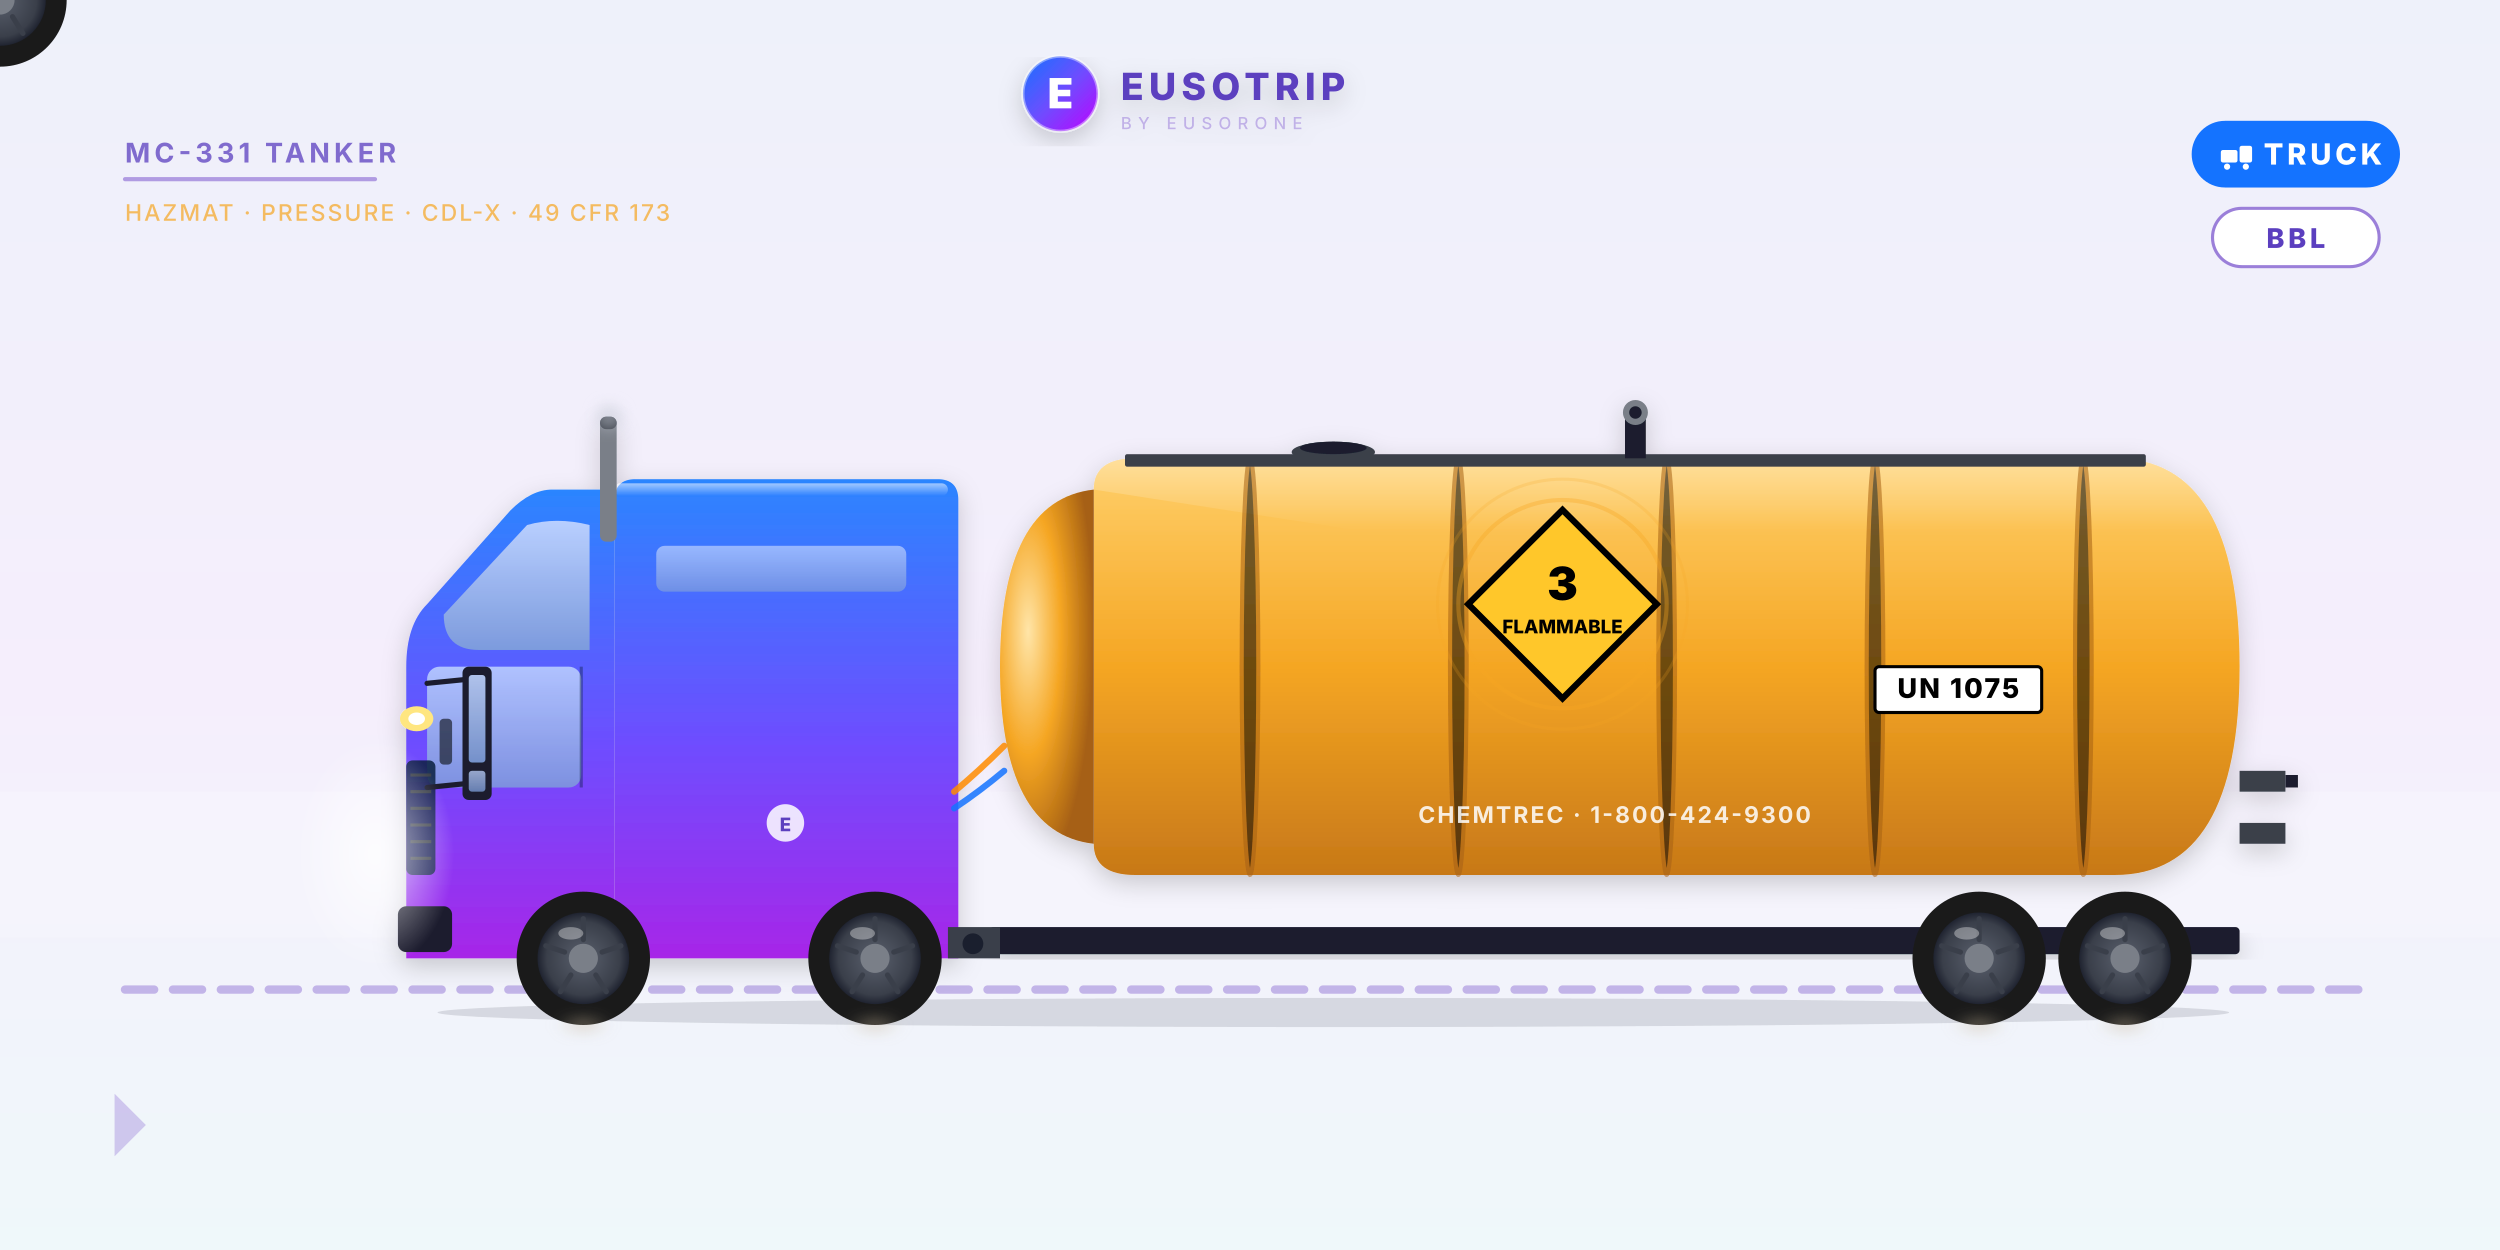
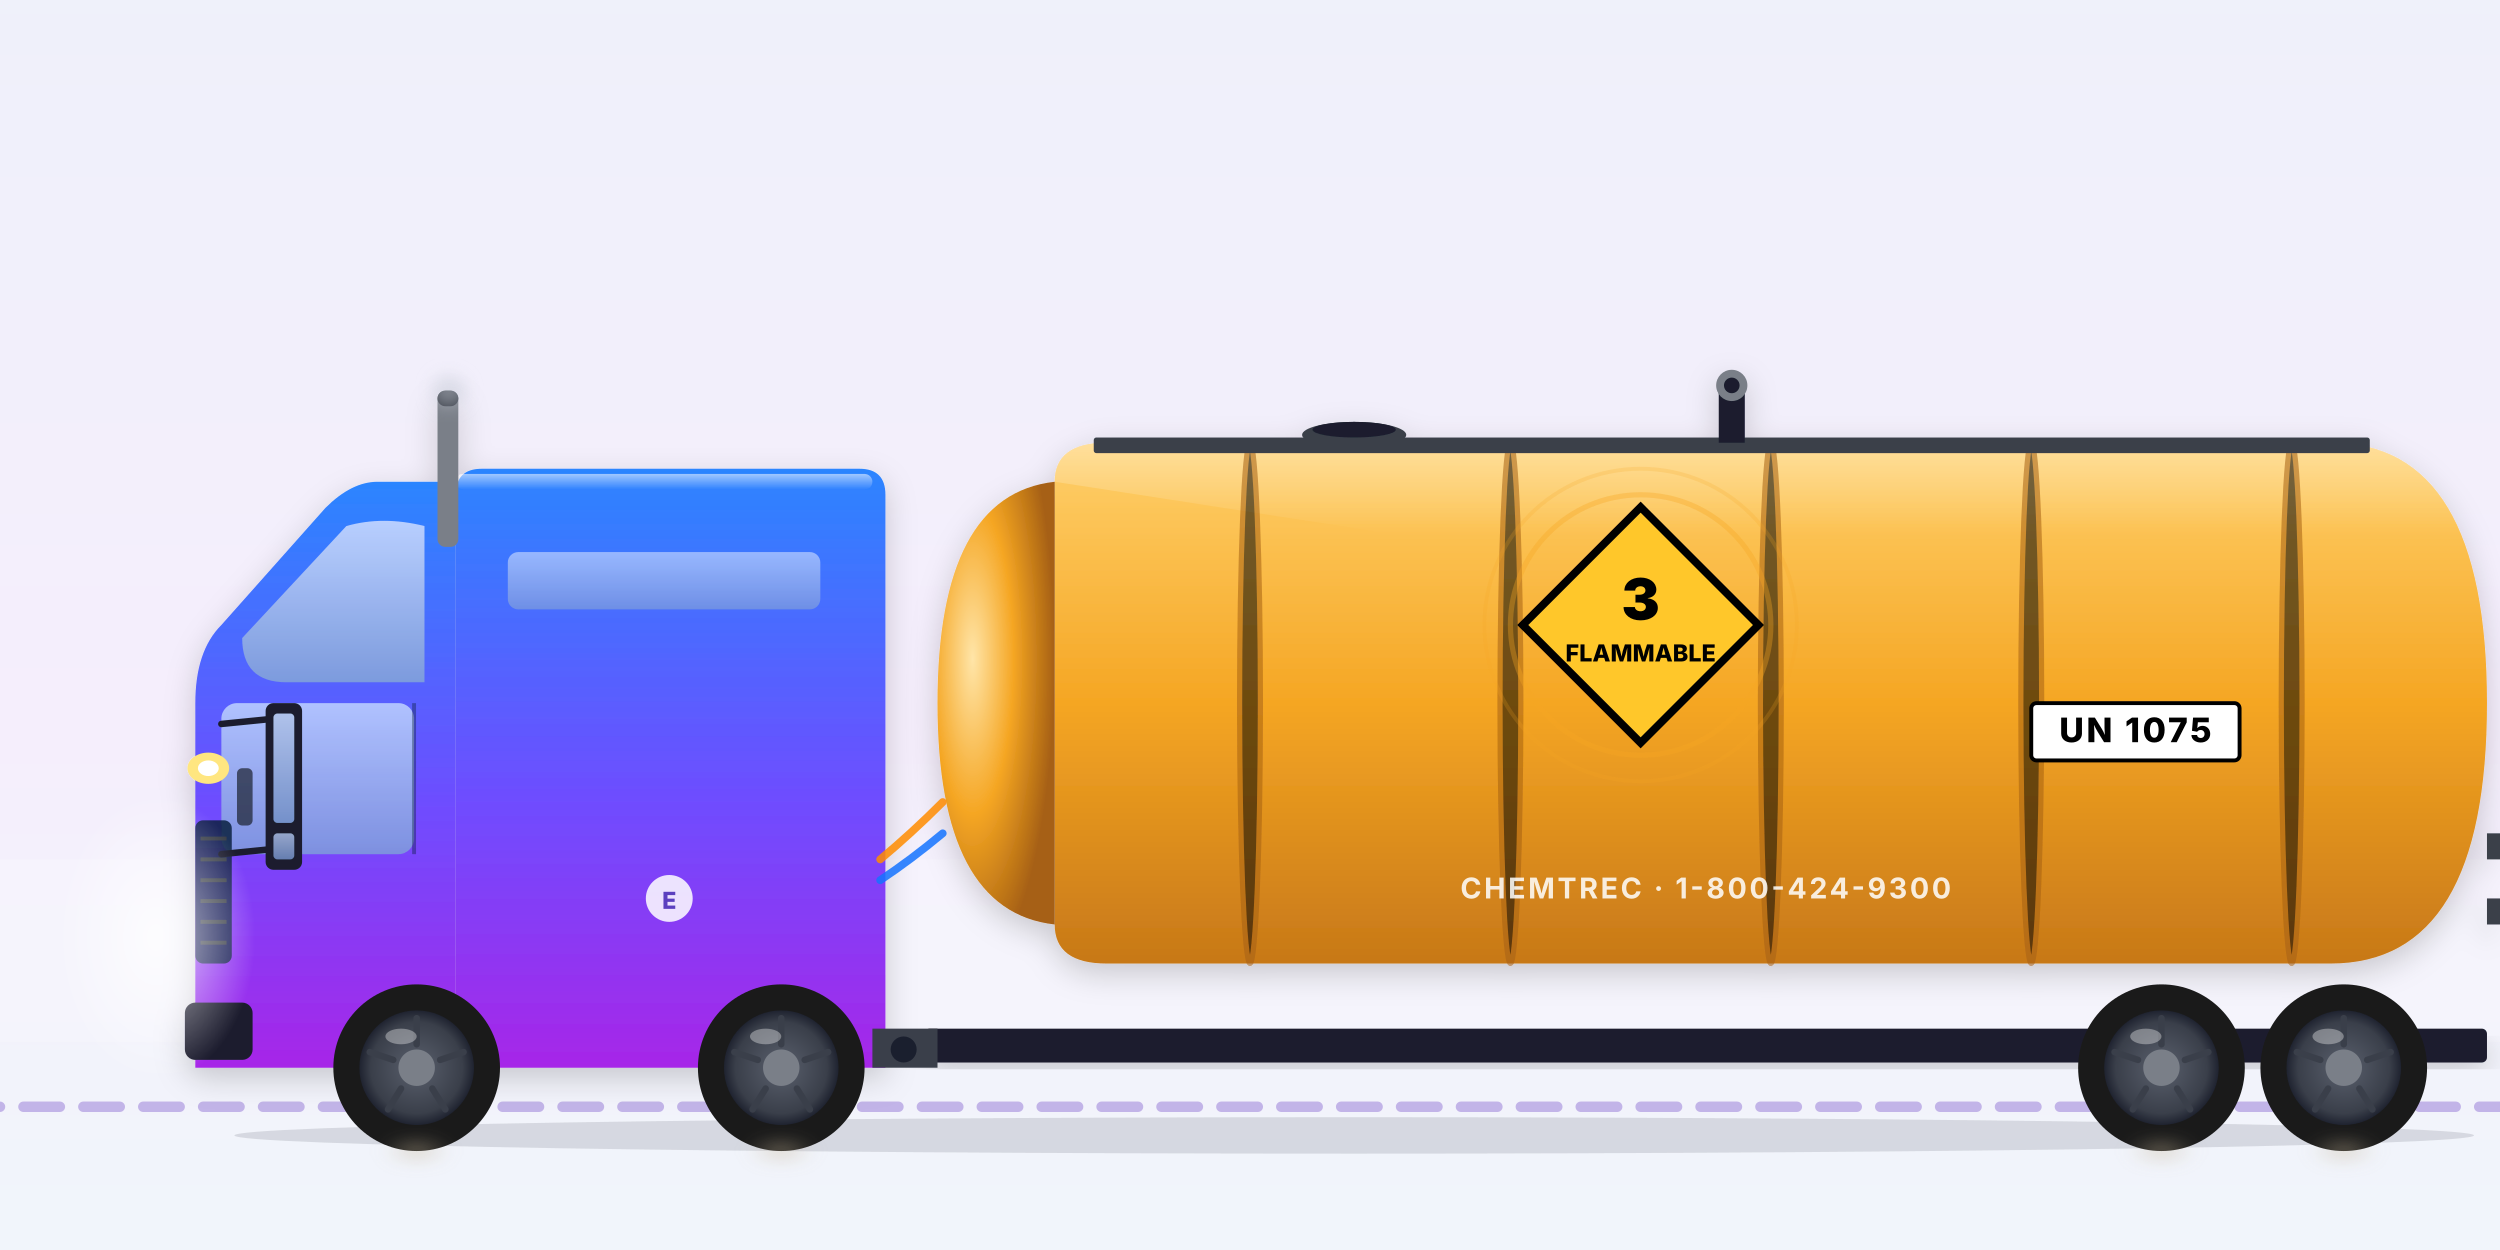
- <svg xmlns="http://www.w3.org/2000/svg" viewBox="0 0 1200 600" width="1200" height="600">
+ <svg xmlns="http://www.w3.org/2000/svg" width="1200" height="600" viewBox="0 50 1200 480" preserveAspectRatio="xMidYMid slice">
  <style>
    /* ========== CHASSIS BOB — the body floats on suspension ========== */
    .chassis-bob   { animation: chassis-bob 0.5s ease-in-out infinite; }
    @keyframes chassis-bob {
      0%, 100% { transform: translateY(0); }
      50%      { transform: translateY(-1.5px); }
    }
    .cab-sway      { animation: cab-sway 0.5s ease-in-out infinite -0.12s; }
    @keyframes cab-sway {
      0%, 100% { transform: translateY(0)    rotate(0deg); }
      50%      { transform: translateY(-0.8px) rotate(-0.15deg); }
    }
    .mudflap       { transform-origin: 1075px 440px;
                      animation: mudflap-flutter 0.42s ease-in-out infinite; }
    @keyframes mudflap-flutter {
      0%, 100% { transform: rotate(0deg)   translateX(0); }
      50%      { transform: rotate(-4deg)  translateX(0.4px); }
    }
    .streak        { animation: streak-drift 1.2s linear infinite; opacity: 0; }
    .streak.s2     { animation-delay: -0.4s; }
    .streak.s3     { animation-delay: -0.8s; }
    @keyframes streak-drift {
      0%   { transform: translateX(0);    opacity: 0; }
      15%  { opacity: 0.45; }
      85%  { opacity: 0.45; }
      100% { transform: translateX(180px); opacity: 0; }
    }
    .bow-air       { animation: bow-air-pulse 1.4s ease-in-out infinite;
                      transform-origin: 180px 410px; }
    @keyframes bow-air-pulse {
      0%, 100% { transform: scale(1)   translateX(0);   opacity: 0.18; }
      50%      { transform: scale(1.1) translateX(-3px); opacity: 0.32; }
    }
    .tire-dust     { animation: tire-dust 1.6s ease-out infinite; }
    @keyframes tire-dust {
      0%, 80%, 100% { opacity: 0; transform: translateX(0) scale(0.4); }
      8%, 18%       { opacity: 0.45; transform: translateX(0) scale(0.4); }
      35%           { opacity: 0;    transform: translateX(14px) scale(1); }
    }

    /* ========== ORIGINAL MOTION VOCAB ========== */
    .sheen        { animation: sheen-sweep 5s ease-in-out infinite;
                      transform-box: fill-box; }
    @keyframes sheen-sweep {
      0%   { transform: translateX(-220px); opacity: 0; }
      30%  { opacity: 0.5; }
      70%  { opacity: 0.5; }
      100% { transform: translateX(220px); opacity: 0; }
    }
    .wordmark     { animation: wordmark-breath 6s ease-in-out infinite; }
    @keyframes wordmark-breath {
      0%, 100% { opacity: 0.14; }
      50%      { opacity: 0.24; }
    }
    .badge-e      { transform-box: fill-box; transform-origin: center;
                      animation: badge-pulse 3.2s ease-in-out infinite; }
    @keyframes badge-pulse {
      0%, 100% { transform: scale(1);    opacity: 0.85; }
      50%      { transform: scale(1.06); opacity: 1; }
    }
    .headlight-glow { animation: headlight-pulse 4s ease-in-out infinite; }
    @keyframes headlight-pulse {
      0%, 100% { opacity: 0.85; }
      50%      { opacity: 1; }
    }
    .airlines     { animation: airlines-vibrate 0.55s ease-in-out infinite;
                      transform-box: fill-box; }
    @keyframes airlines-vibrate {
      0%, 100% { transform: translateY(0); }
      50%      { transform: translateY(0.6px); }
    }
    .chevron      { animation: chevron-pulse 2.2s ease-in-out infinite; }
    @keyframes chevron-pulse {
      0%, 100% { opacity: 0.3; }
      50%      { opacity: 0.65; }
    }
    .sky-shimmer  { animation: sky-drift 14s linear infinite;
                      transform-box: fill-box; }
    @keyframes sky-drift {
      from { transform: translateX(-40px); opacity: 0.12; }
      50%  { opacity: 0.22; }
      to   { transform: translateX(40px); opacity: 0.12; }
    }
    .ground-line  { stroke-dasharray: 14 9;
                      animation: ground-dash 1.6s linear infinite; }
    @keyframes ground-dash {
      from { stroke-dashoffset: 0; }
      to   { stroke-dashoffset: -46; }
    }
    /* ========== BRAND LOCKUP ========== */
    .brand-mark {
      transform-box: fill-box; transform-origin: center;
      animation: brand-pulse 3.6s ease-in-out infinite;
    }
    @keyframes brand-pulse {
      0%, 100% { transform: scale(1);    opacity: 0.92; }
      50%      { transform: scale(1.05); opacity: 1; }
    }
    .brand-word { animation: brand-word-breath 6s ease-in-out infinite; }
    @keyframes brand-word-breath {
      0%, 100% { opacity: 0.78; }
      50%      { opacity: 1; }
    }

    @media (prefers-reduced-motion: reduce) {
      .chassis-bob, .cab-sway, .mudflap, .streak, .bow-air, .tire-dust,
      .sheen, .wordmark, .badge-e, .headlight-glow, .airlines, .chevron,
      .sky-shimmer, .ground-line, .brand-mark, .brand-word { animation: none !important; }
    }
+   
+     /* ========== DARK-MODE OVERRIDES (2026-05-16) ========== */
+     @media (prefers-color-scheme: dark) {
+       .sky-bg          { fill: url(#skyDark) !important; }
+       .ground-line     { stroke: #5E4FC6 !important; opacity: 0.55 !important; }
+       .ground-shadow   { fill: #060912 !important; opacity: 0.55 !important; }
+       .brand-word      { fill: #C9B6FF !important; }
+       .brand-tagline   { fill: #8B7FE3 !important; }
+       .equipment-label { fill: #C9B6FF !important; }
+       .equipment-sub   { fill: #8B7FE3 !important; }
+       .equipment-rule  { stroke: #6E4DFF !important; }
+     }
  </style>
  <defs>
+     <linearGradient id="skyDark" x1="0" y1="0" x2="0" y2="1">
+       <stop offset="0%" stop-color="#0A0F1F" />
+       <stop offset="55%" stop-color="#141A2E" />
+       <stop offset="100%" stop-color="#0B0F1B" />
+     </linearGradient>
    <linearGradient id="brandIridescent" x1="0" y1="0" x2="1" y2="1">
      <stop offset="0%" stop-color="#1473FF" />
      <stop offset="50%" stop-color="#6E4DFF" />
      <stop offset="100%" stop-color="#BE01FF" />
    </linearGradient>
    <linearGradient id="sky" x1="0" y1="0" x2="0" y2="1">
      <stop offset="0%" stop-color="#EEF1FA" />
      <stop offset="55%" stop-color="#F5EEFC" />
      <stop offset="100%" stop-color="#EFF8FA" />
    </linearGradient>
    <linearGradient id="cab" x1="0" y1="0" x2="0" y2="1">
      <stop offset="0%" stop-color="#2B85FF" />
      <stop offset="55%" stop-color="#6E4DFF" />
      <stop offset="100%" stop-color="#A726E8" />
    </linearGradient>
    <linearGradient id="cabRoof" x1="0" y1="0" x2="0" y2="1">
      <stop offset="0%" stop-color="#FFFFFF" stop-opacity="0.55" />
      <stop offset="100%" stop-color="#FFFFFF" stop-opacity="0" />
    </linearGradient>
    <linearGradient id="windowGlass" x1="0" y1="0" x2="0" y2="1">
      <stop offset="0%" stop-color="#BFD3FF" />
      <stop offset="100%" stop-color="#7E9DDB" />
    </linearGradient>
    <linearGradient id="hazmatTank" x1="0" y1="0" x2="0" y2="1">
      <stop offset="0%" stop-color="#FFD06B" />
      <stop offset="50%" stop-color="#F5A623" />
      <stop offset="100%" stop-color="#C77818" />
    </linearGradient>
    <linearGradient id="tankSheen" x1="0" y1="0" x2="0" y2="1">
      <stop offset="0%" stop-color="#FFFFFF" stop-opacity="0.55" />
      <stop offset="35%" stop-color="#FFFFFF" stop-opacity="0" />
      <stop offset="100%" stop-color="#FFFFFF" stop-opacity="0" />
    </linearGradient>
    <radialGradient id="tankCap" cx="0.3" cy="0.4" r="0.7">
      <stop offset="0%" stop-color="#FFE5A8" />
      <stop offset="50%" stop-color="#F5A623" />
      <stop offset="100%" stop-color="#A66012" />
    </radialGradient>
    <radialGradient id="rim" cx="0.5" cy="0.5" r="0.5">
      <stop offset="0%" stop-color="#5A606D" />
      <stop offset="80%" stop-color="#3A3F4A" />
      <stop offset="100%" stop-color="#1F2330" />
    </radialGradient>
    <filter id="rigShadow" x="-10%" y="-10%" width="120%" height="130%">
      <feGaussianBlur in="SourceAlpha" stdDeviation="6" />
      <feOffset dx="0" dy="4" result="offsetBlur" />
      <feComponentTransfer>
        <feFuncA type="linear" slope="0.18" />
      </feComponentTransfer>
      <feMerge>
        <feMergeNode />
        <feMergeNode in="SourceGraphic" />
      </feMerge>
    </filter>
    <linearGradient id="bowHazeGrad" x1="0" y1="0" x2="0" y2="1">
      <stop offset="0%" stop-color="#FFFFFF" stop-opacity="0.75" />
      <stop offset="100%" stop-color="#FFFFFF" stop-opacity="0" />
    </linearGradient>
    <radialGradient id="bowHaze" cx="0.5" cy="0.5" r="0.5">
      <stop offset="0%" stop-color="#FFFFFF" stop-opacity="0.75" />
      <stop offset="100%" stop-color="#FFFFFF" stop-opacity="0" />
    </radialGradient>
    <radialGradient id="dustCloud" cx="0.5" cy="0.5" r="0.5">
      <stop offset="0%" stop-color="#C8B89A" stop-opacity="0.55" />
      <stop offset="100%" stop-color="#C8B89A" stop-opacity="0" />
    </radialGradient>
    <filter id="softBlur" x="-50%" y="-50%" width="200%" height="200%">
      <feGaussianBlur stdDeviation="3" />
    </filter>
  </defs>
  <g class="chassis-bob">
-     <rect width="1200" height="600" fill="url(#sky)" />
+     <rect class="sky-bg" width="1200" height="600" fill="url(#sky)" />
    <rect x="0" y="380" width="1200" height="70" fill="#FFFFFF" opacity="0.18" />
    <line x1="60" y1="475" x2="1140" y2="475" stroke="#9B7FD9" stroke-width="4" stroke-dasharray="14 9" stroke-linecap="round" opacity="0.55" />
    <ellipse cx="640" cy="486" rx="430" ry="7" fill="#1A1F2E" opacity="0.13" />
    <g filter="url(#rigShadow)">
      <path d="M 460 250 L 460 460 L 295 460 L 295 240 Q 295 230 305 230 L 450 230 Q 460 230 460 240 Z" fill="url(#cab)" />
      <path d="M 295 240 L 295 460 L 195 460 L 195 320 Q 195 300 205 290 L 245 245 Q 255 235 265 235 L 290 235 Q 295 235 295 240 Z" fill="url(#cab)" />
      <rect x="295" y="232" width="160" height="6" rx="3" fill="url(#cabRoof)" />
      <path d="M 283 252 Q 267 248 253 252 L 213 295 Q 213 312 230 312 L 283 312 Z" fill="url(#windowGlass)" opacity="0.95" />
      <rect x="205" y="320" width="74" height="58" rx="6" fill="url(#windowGlass)" opacity="0.85" />
      <line x1="279" y1="320" x2="279" y2="378" stroke="#0A1F3F" stroke-width="1.5" opacity="0.4" />
      <rect x="315" y="262" width="120" height="22" rx="4" fill="url(#windowGlass)" opacity="0.7" />
      <rect x="211" y="345" width="6" height="22" rx="2" fill="#1A1F2E" opacity="0.7" />
      <ellipse cx="200" cy="345" rx="8" ry="6" fill="#FFE680" />
      <ellipse cx="200" cy="345" rx="4" ry="3" fill="#FFFFFF" />
      <rect x="195" y="365" width="14" height="55" rx="3" fill="#0A1F3F" opacity="0.85" />
      <g stroke="#3A3F4A" stroke-width="1.5">
        <line x1="197" y1="372" x2="207" y2="372" />
        <line x1="197" y1="380" x2="207" y2="380" />
        <line x1="197" y1="388" x2="207" y2="388" />
        <line x1="197" y1="396" x2="207" y2="396" />
        <line x1="197" y1="404" x2="207" y2="404" />
        <line x1="197" y1="412" x2="207" y2="412" />
      </g>
      <rect x="191" y="435" width="26" height="22" rx="4" fill="#1A1F2E" />
      <rect x="271" y="438" width="22" height="20" rx="2" fill="#1A1F2E" opacity="0.85" />
      <line x1="205" y1="328" x2="225" y2="326" stroke="#1A1F2E" stroke-width="2.5" stroke-linecap="round" />
      <line x1="205" y1="378" x2="225" y2="376" stroke="#1A1F2E" stroke-width="2.5" stroke-linecap="round" />
      <rect x="222" y="320" width="14" height="64" rx="3" fill="#1A1F2E" />
      <rect x="225" y="324" width="8" height="42" rx="1.5" fill="url(#windowGlass)" opacity="0.9" />
      <rect x="225" y="370" width="8" height="10" rx="1.5" fill="url(#windowGlass)" opacity="0.75" />
      <rect x="288" y="200" width="8" height="60" rx="3" fill="#7A7F88" />
      <rect x="288" y="200" width="8" height="6" rx="3" fill="#3A3F4A" />
      <circle cx="377" cy="395" r="9" fill="#FFFFFF" opacity="0.85" />
      <text x="377" y="399" text-anchor="middle" font-family="Inter, system-ui, sans-serif" font-weight="800" font-size="9" fill="#5B3FBF">E</text>
    </g>
    <g filter="url(#rigShadow)">
      <path d="M 525 235 Q 525 220 545 220 L 1015 220 Q 1075 220 1075 320 Q 1075 420 1015 420 L 545 420 Q 525 420 525 405 Z" fill="url(#hazmatTank)" />
      <path d="M 525 235 Q 480 240 480 320 Q 480 400 525 405 L 525 235 Z" fill="url(#tankCap)" />
      <path d="M 525 235 Q 525 220 545 220 L 1015 220 Q 1075 220 1075 320" fill="url(#tankSheen)" opacity="0.6" />
      <g stroke="#A66012" stroke-width="2" opacity="0.55">
        <ellipse cx="600" cy="320" rx="4" ry="100" />
        <ellipse cx="700" cy="320" rx="4" ry="100" />
        <ellipse cx="800" cy="320" rx="4" ry="100" />
        <ellipse cx="900" cy="320" rx="4" ry="100" />
        <ellipse cx="1000" cy="320" rx="4" ry="100" />
      </g>
      <rect x="540" y="218" width="490" height="6" rx="1" fill="#3A3F4A" />
      <g>
        <rect x="780" y="200" width="10" height="20" fill="#1A1F2E" />
        <circle cx="785" cy="198" r="6" fill="#7A7F88" />
        <circle cx="785" cy="198" r="3" fill="#1A1F2E" />
      </g>
      <ellipse cx="640" cy="217" rx="20" ry="5" fill="#3A3F4A" />
      <ellipse cx="640" cy="215" rx="16" ry="3" fill="#1A1F2E" />
      <g>
        <rect x="1075" y="370" width="22" height="10" fill="#3A3F4A" />
        <rect x="1097" y="372" width="6" height="6" fill="#1A1F2E" />
        <rect x="1075" y="395" width="22" height="10" fill="#3A3F4A" />
      </g>
      <g transform="translate(750 290) rotate(45)">
        <rect x="-32" y="-32" width="64" height="64" fill="#FFC72C" stroke="#000000" stroke-width="3" />
        <g transform="rotate(-45)">
          <text y="-2" text-anchor="middle" font-family="Inter, system-ui, sans-serif" font-weight="900" font-size="22" fill="#000000">3</text>
          <text y="14" text-anchor="middle" font-family="Inter, system-ui, sans-serif" font-weight="800" font-size="9" fill="#000000">FLAMMABLE</text>
        </g>
      </g>
      <g>
        <rect x="900" y="320" width="80" height="22" rx="2" fill="#FFFFFF" stroke="#000000" stroke-width="1.5" />
        <text x="940" y="335" text-anchor="middle" font-family="Inter, system-ui, sans-serif" font-weight="800" font-size="13" fill="#000000" letter-spacing="1">UN 1075</text>
      </g>
      <text x="775" y="395" text-anchor="middle" font-family="Inter, system-ui, sans-serif" font-weight="700" font-size="11" fill="#FFFFFF" opacity="0.85" letter-spacing="1">CHEMTREC · 1-800-424-9300</text>
    </g>
    <g filter="url(#rigShadow)">
      <rect x="475" y="445" width="600" height="13" rx="2" fill="#1A1F2E" />
    </g>
    <rect x="455" y="445" width="25" height="15" fill="#3A3F4A" />
    <circle cx="467" cy="453" r="5" fill="#1A1F2E" />
  </g>
  <g id="wheelGroup">
    <circle cx="0" cy="0" r="32" fill="#1A1A1A" />
    <circle cx="0" cy="0" r="22" fill="url(#rim)" />
    <circle cx="0" cy="0" r="7" fill="#7A7F88" />
    <g stroke="#3A3F4A" stroke-width="2.5" stroke-linecap="round">
      <line x1="0" y1="-19" x2="0" y2="-9" />
      <line x1="18" y1="-6" x2="9" y2="-3" />
      <line x1="11" y1="16" x2="6" y2="8" />
      <line x1="-11" y1="16" x2="-6" y2="8" />
      <line x1="-18" y1="-6" x2="-9" y2="-3" />
    </g>
    <ellipse cx="-6" cy="-12" rx="6" ry="3" fill="#FFFFFF" opacity="0.35" />
  </g>
  <g transform="translate(420 460)">
    <g>
      <use href="#wheelGroup" />
      <animateTransform attributeName="transform" type="rotate" from="0" to="-360" dur="1.6s" repeatCount="indefinite" />
    </g>
  </g>
  <g transform="translate(280 460)">
    <g>
      <use href="#wheelGroup" />
      <animateTransform attributeName="transform" type="rotate" from="0" to="-360" dur="1.6s" repeatCount="indefinite" />
    </g>
  </g>
  <g transform="translate(950 460)">
    <g>
      <use href="#wheelGroup" />
      <animateTransform attributeName="transform" type="rotate" from="0" to="-360" dur="1.6s" repeatCount="indefinite" />
    </g>
  </g>
  <g transform="translate(1020 460)">
    <g>
      <use href="#wheelGroup" />
      <animateTransform attributeName="transform" type="rotate" from="0" to="-360" dur="1.6s" repeatCount="indefinite" />
    </g>
  </g>
  <path d="M 458 380 Q 470 370 482 358" stroke="#FF8C00" stroke-width="3" fill="none" stroke-linecap="round" opacity="0.85" />
  <path d="M 458 388 Q 470 380 482 370" stroke="#1473FF" stroke-width="3" fill="none" stroke-linecap="round" opacity="0.85" />
  <circle cx="750" cy="290" r="50" fill="none" stroke="#F5A623" stroke-width="2" opacity="0.35" />
  <circle cx="750" cy="290" r="60" fill="none" stroke="#F5A623" stroke-width="1.5" opacity="0.2" />
-   <g>
-     <rect x="1052" y="58" width="100" height="32" rx="16" ry="16" fill="#1473FF" />
-     <g transform="translate(1066 70)" fill="#FFFFFF">
-       <rect x="0" y="2" width="8" height="6" rx="1" />
-       <rect x="9" y="0" width="6" height="8" rx="1" />
-       <circle cx="3" cy="10" r="1.5" />
-       <circle cx="12" cy="10" r="1.5" />
-     </g>
-     <text x="1115" y="79" text-anchor="middle" font-family="Inter, system-ui, sans-serif" font-weight="800" font-size="14" letter-spacing="1.8" fill="#FFFFFF">TRUCK</text>
-   </g>
-   <g>
-     <rect x="1062" y="100" width="80" height="28" rx="14" ry="14" fill="#FFFFFF" stroke="#9B7FD9" stroke-width="1.5" />
-     <text x="1102" y="119" text-anchor="middle" font-family="Inter, system-ui, sans-serif" font-weight="800" font-size="13" letter-spacing="1.8" fill="#5B3FBF">BBL</text>
-   </g>
  <g opacity="0.75">
-     <text x="60" y="78" font-family="Inter, system-ui, sans-serif" font-weight="700" font-size="13" letter-spacing="2" fill="#5B3FBF">MC-331 TANKER</text>
-     <line x1="60" y1="86" x2="180" y2="86" stroke="#9B7FD9" stroke-width="2" stroke-linecap="round" />
-     <text x="60" y="106" font-family="Inter, system-ui, sans-serif" font-weight="500" font-size="11" letter-spacing="1" fill="#F5A623" opacity="0.95">HAZMAT · PRESSURE · CDL-X · 49 CFR 173</text>
-   </g>
-   <g opacity="0.4">
-     <path d="M 70 540 L 55 525 L 55 555 Z" fill="#9B7FD9" />
  </g>
  <g stroke="#9B7FD9" stroke-width="2.5" stroke-linecap="round" opacity="0.5">
    <line class="streak" x1="1090" y1="445" x2="1145" y2="445" />
    <line class="streak s2" x1="1085" y1="455" x2="1150" y2="455" />
    <line class="streak s3" x1="1095" y1="468" x2="1145" y2="468" />
  </g>
  <ellipse class="bow-air" cx="180" cy="410" rx="38" ry="55" fill="url(#bowHaze)" />
  <g filter="url(#softBlur)" opacity="0.5">
    <circle cx="292" cy="200" r="6" fill="#C8CDD8">
      <animate attributeName="cy" from="200" to="120" dur="2.6s" repeatCount="indefinite" />
      <animate attributeName="r" from="6" to="14" dur="2.6s" repeatCount="indefinite" />
      <animate attributeName="opacity" values="0;0.55;0.55;0" keyTimes="0;0.15;0.7;1" dur="2.6s" repeatCount="indefinite" />
    </circle>
    <circle cx="294" cy="200" r="5" fill="#C8CDD8">
      <animate attributeName="cy" from="200" to="120" dur="2.6s" begin="-0.9s" repeatCount="indefinite" />
      <animate attributeName="r" from="5" to="12" dur="2.6s" begin="-0.9s" repeatCount="indefinite" />
      <animate attributeName="opacity" values="0;0.55;0.55;0" keyTimes="0;0.15;0.7;1" dur="2.6s" begin="-0.9s" repeatCount="indefinite" />
    </circle>
    <circle cx="290" cy="200" r="4" fill="#C8CDD8">
      <animate attributeName="cy" from="200" to="120" dur="2.6s" begin="-1.7s" repeatCount="indefinite" />
      <animate attributeName="r" from="4" to="10" dur="2.6s" begin="-1.7s" repeatCount="indefinite" />
      <animate attributeName="opacity" values="0;0.55;0.55;0" keyTimes="0;0.15;0.7;1" dur="2.6s" begin="-1.7s" repeatCount="indefinite" />
    </circle>
  </g>
  <g filter="url(#softBlur)">
    <ellipse class="tire-dust" cx="420.0" cy="492.0" rx="14" ry="5" fill="url(#dustCloud)" />
    <ellipse class="tire-dust" cx="280.0" cy="492.0" rx="14" ry="5" fill="url(#dustCloud)" style="animation-delay:-0.4s" />
    <ellipse class="tire-dust" cx="950.0" cy="492.0" rx="14" ry="5" fill="url(#dustCloud)" style="animation-delay:-0.7s" />
    <ellipse class="tire-dust" cx="1020.0" cy="492.0" rx="14" ry="5" fill="url(#dustCloud)" style="animation-delay:-1.1s" />
  </g>
-   <g class="brand-lockup" filter="url(#rigShadow)" transform="translate(490 26)">
-     <g class="brand-mark">
-       <circle cx="19" cy="19" r="18" fill="url(#brandIridescent)" />
-       <circle cx="19" cy="19" r="18" fill="none" stroke="#FFFFFF" stroke-width="1.5" opacity="0.4" />
-       <text x="19" y="26" text-anchor="middle" font-family="Inter, system-ui, sans-serif" font-weight="900" font-size="20" fill="#FFFFFF" letter-spacing="-1">E</text>
-     </g>
-     <text class="brand-word" x="48" y="22" font-family="Inter, system-ui, sans-serif" font-weight="800" font-size="18" letter-spacing="2.5" fill="#5B3FBF">EUSOTRIP</text>
-     <text x="48" y="36" font-family="Inter, system-ui, sans-serif" font-weight="500" font-size="8" letter-spacing="3" fill="#9B7FD9" opacity="0.55">BY EUSORONE</text>
-   </g>
</svg>
